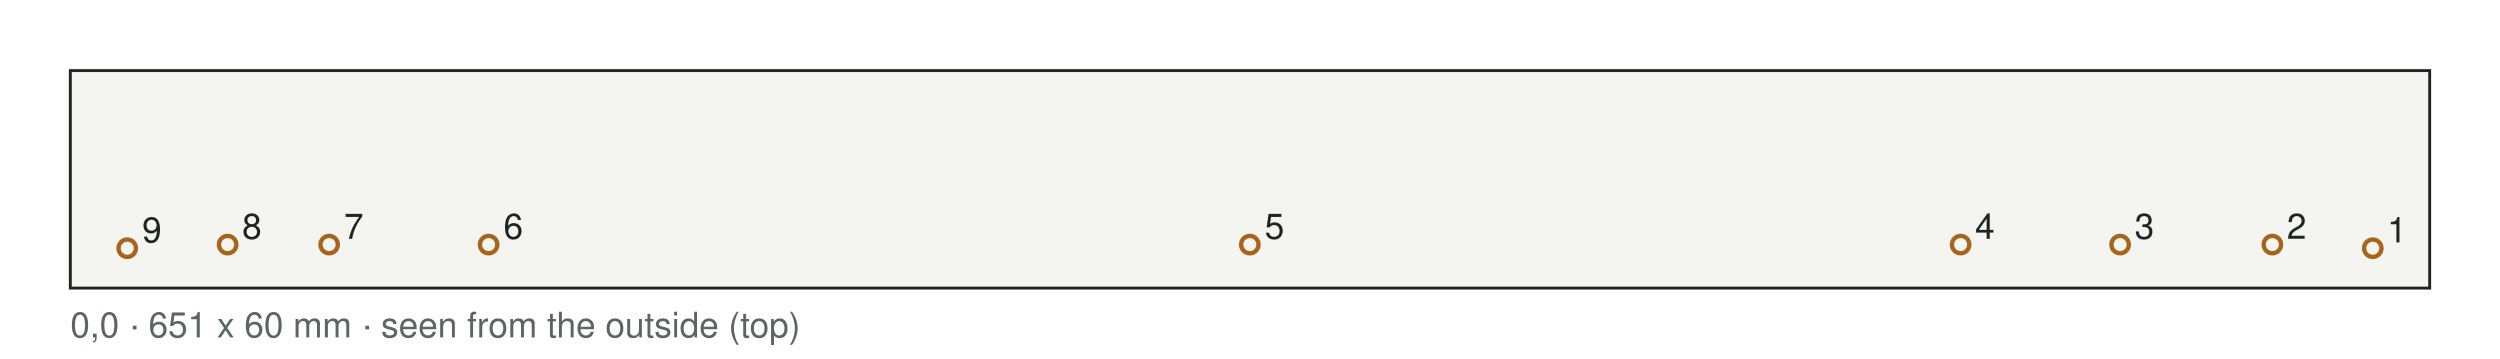
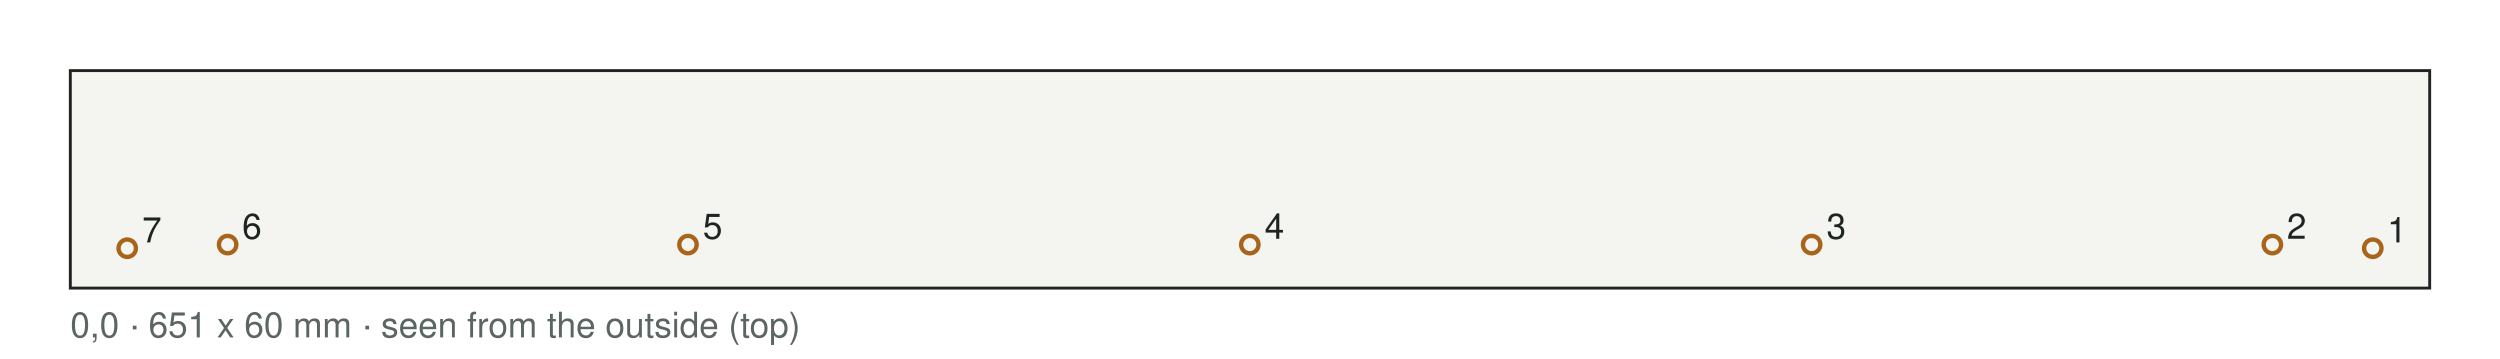
<svg xmlns="http://www.w3.org/2000/svg" viewBox="-19.4 -19.4 689.7 98.8" width="690mm" height="99mm" font-family="Helvetica, Arial, sans-serif">
  <polygon points="650.9,60.0 0.0,60.0 0.0,0.0 650.9,0.0" fill="#f4f4f1" stroke="#222" stroke-width="0.8" />
  <circle cx="635.2" cy="49.0" r="2.4" fill="none" stroke="#a8641a" stroke-width="1.21" />
  <text x="639.2" y="47.4" font-size="9.7" fill="#1d2422">1</text>
  <circle cx="607.5" cy="48.0" r="2.4" fill="none" stroke="#a8641a" stroke-width="1.21" />
  <text x="611.5" y="46.4" font-size="9.7" fill="#1d2422">2</text>
-   <circle cx="565.5" cy="48.0" r="2.4" fill="none" stroke="#a8641a" stroke-width="1.21" />
-   <text x="569.5" y="46.4" font-size="9.7" fill="#1d2422">3</text>
-   <circle cx="521.5" cy="48.0" r="2.4" fill="none" stroke="#a8641a" stroke-width="1.21" />
-   <text x="525.5" y="46.4" font-size="9.7" fill="#1d2422">4</text>
+   <circle cx="480.4" cy="48.0" r="2.4" fill="none" stroke="#a8641a" stroke-width="1.21" />
+   <text x="484.5" y="46.4" font-size="9.7" fill="#1d2422">3</text>
  <circle cx="325.4" cy="48.0" r="2.4" fill="none" stroke="#a8641a" stroke-width="1.21" />
-   <text x="329.5" y="46.4" font-size="9.7" fill="#1d2422">5</text>
-   <circle cx="115.4" cy="48.0" r="2.4" fill="none" stroke="#a8641a" stroke-width="1.21" />
-   <text x="119.5" y="46.4" font-size="9.7" fill="#1d2422">6</text>
-   <circle cx="71.4" cy="48.0" r="2.4" fill="none" stroke="#a8641a" stroke-width="1.21" />
-   <text x="75.5" y="46.4" font-size="9.7" fill="#1d2422">7</text>
+   <text x="329.5" y="46.4" font-size="9.7" fill="#1d2422">4</text>
+   <circle cx="170.4" cy="48.0" r="2.4" fill="none" stroke="#a8641a" stroke-width="1.21" />
+   <text x="174.5" y="46.4" font-size="9.7" fill="#1d2422">5</text>
  <circle cx="43.4" cy="48.0" r="2.4" fill="none" stroke="#a8641a" stroke-width="1.21" />
-   <text x="47.4" y="46.4" font-size="9.7" fill="#1d2422">8</text>
+   <text x="47.4" y="46.4" font-size="9.7" fill="#1d2422">6</text>
  <circle cx="15.7" cy="49.0" r="2.4" fill="none" stroke="#a8641a" stroke-width="1.21" />
-   <text x="19.8" y="47.4" font-size="9.7" fill="#1d2422">9</text>
+   <text x="19.8" y="47.4" font-size="9.7" fill="#1d2422">7</text>
  <text x="0" y="73.6" font-size="9.7" fill="#5b6662">0,0 · 651 x 60 mm · seen from the outside (top)</text>
</svg>
